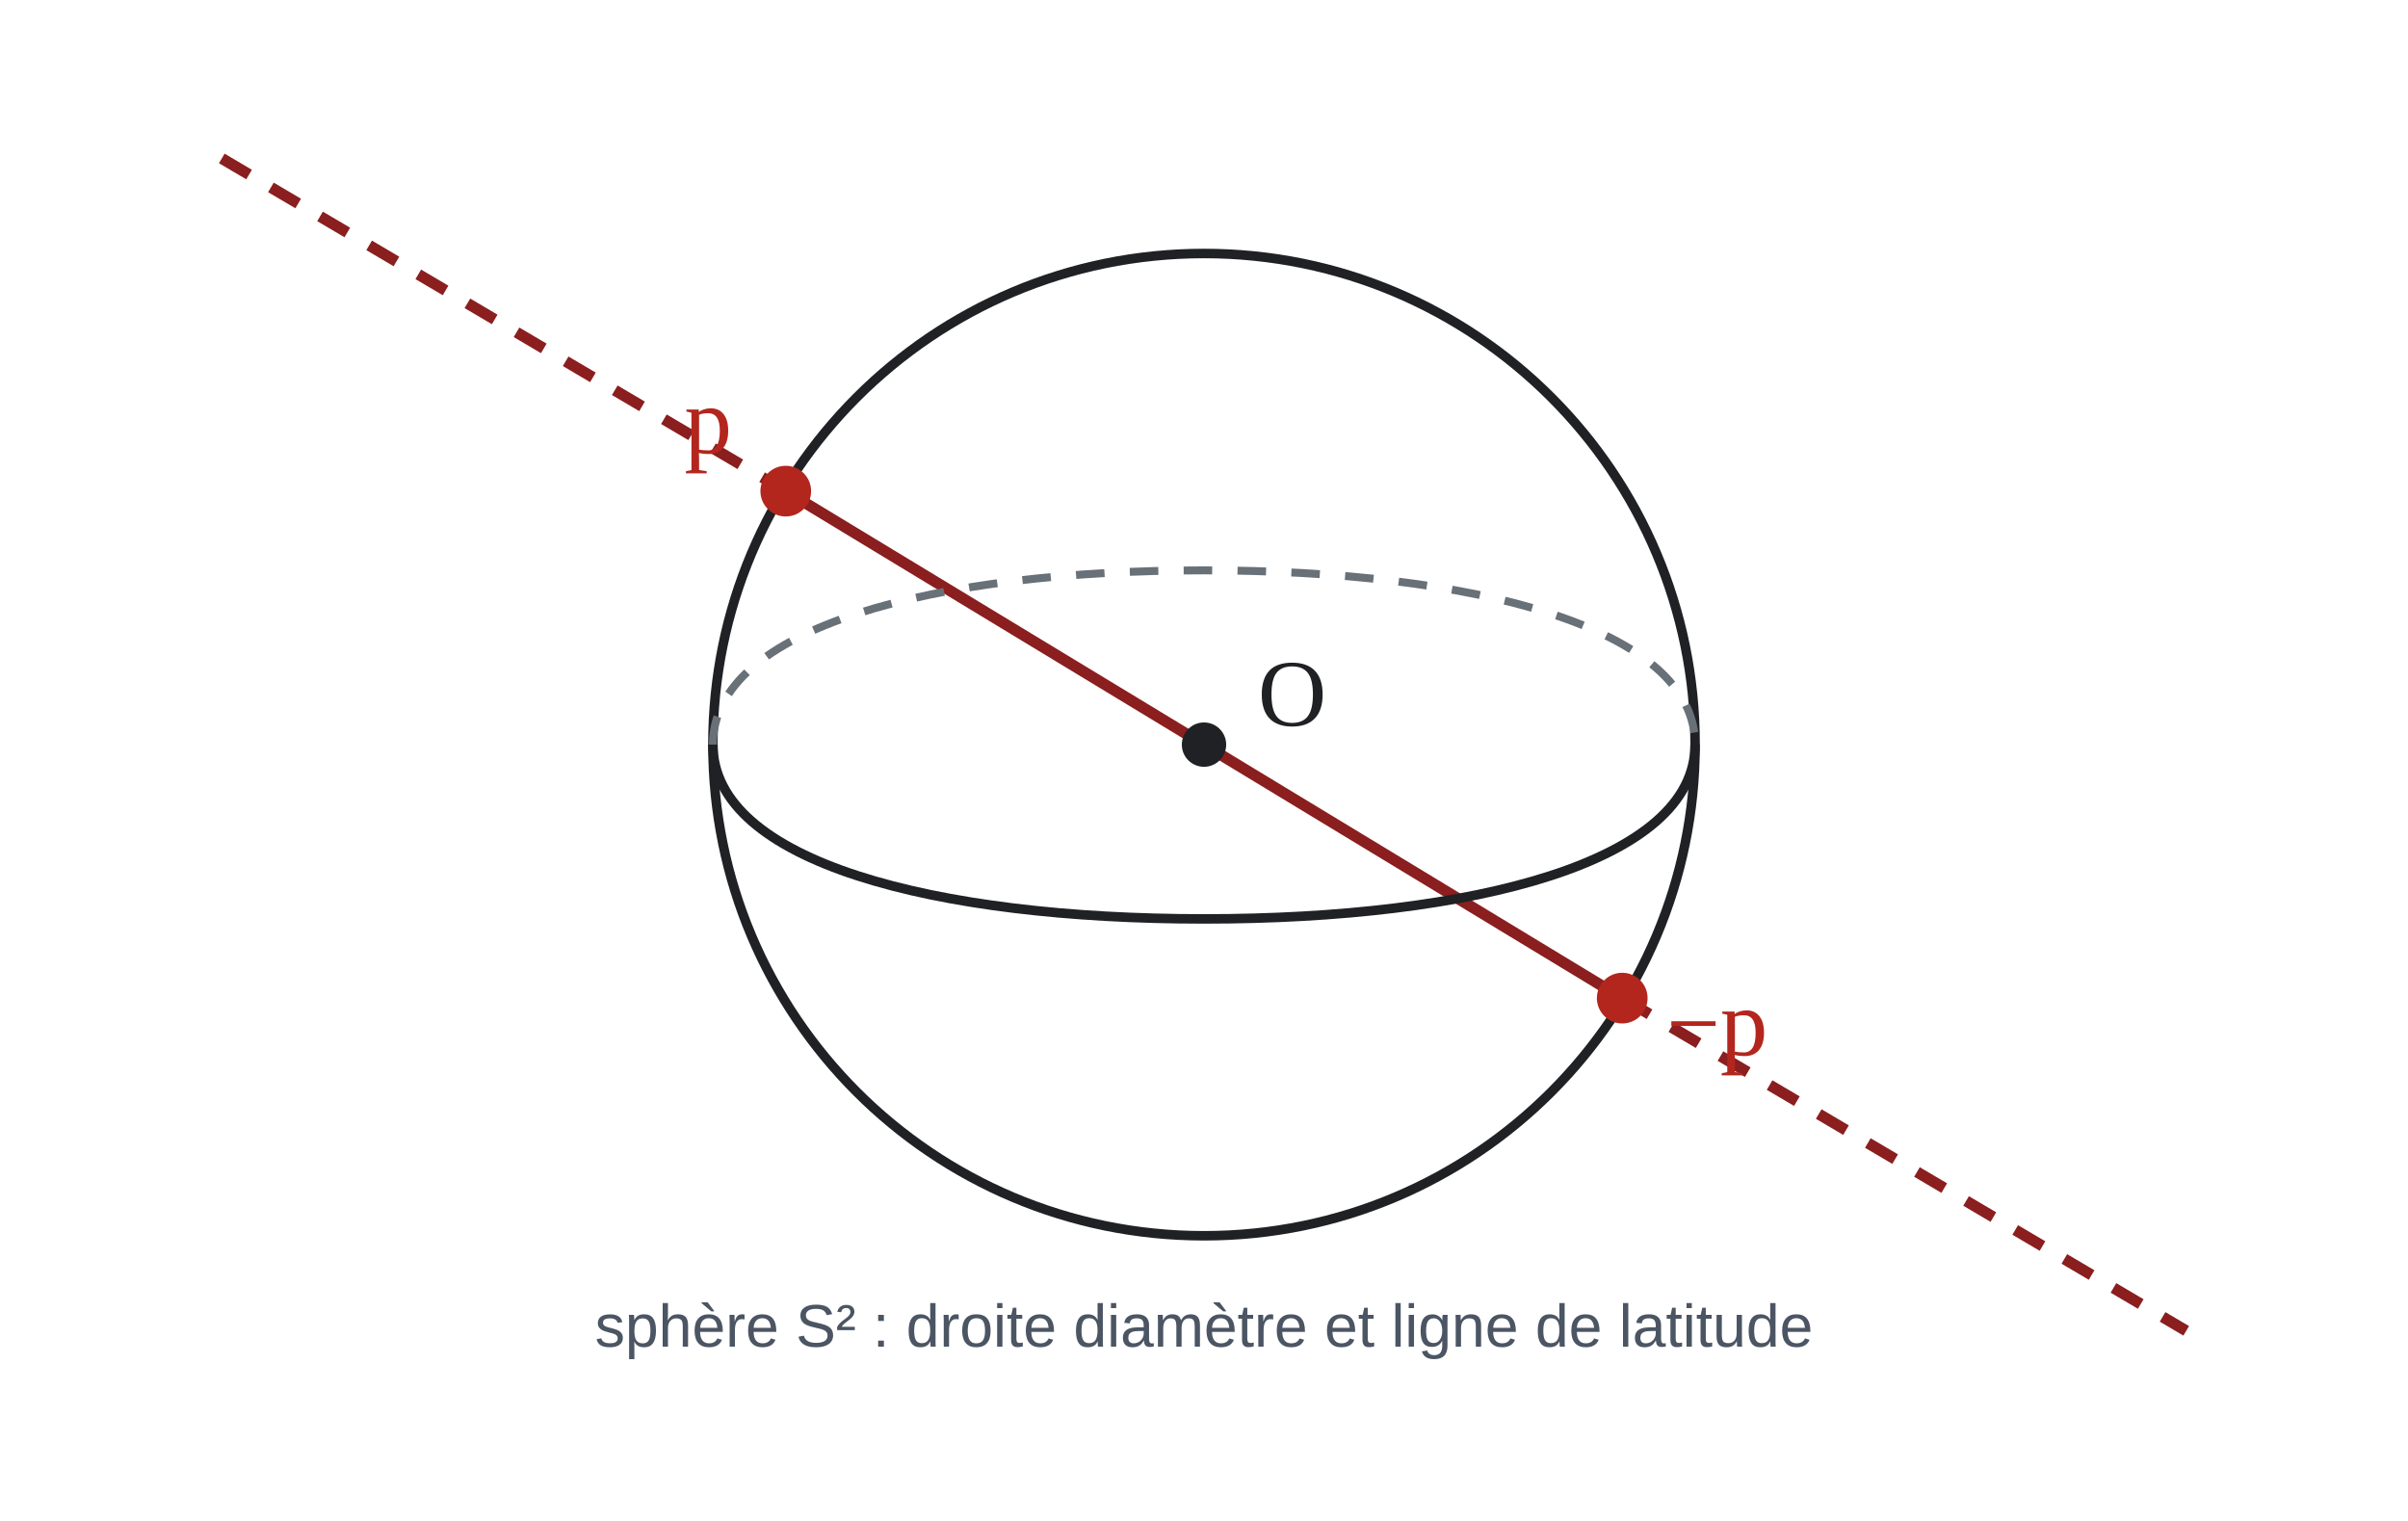
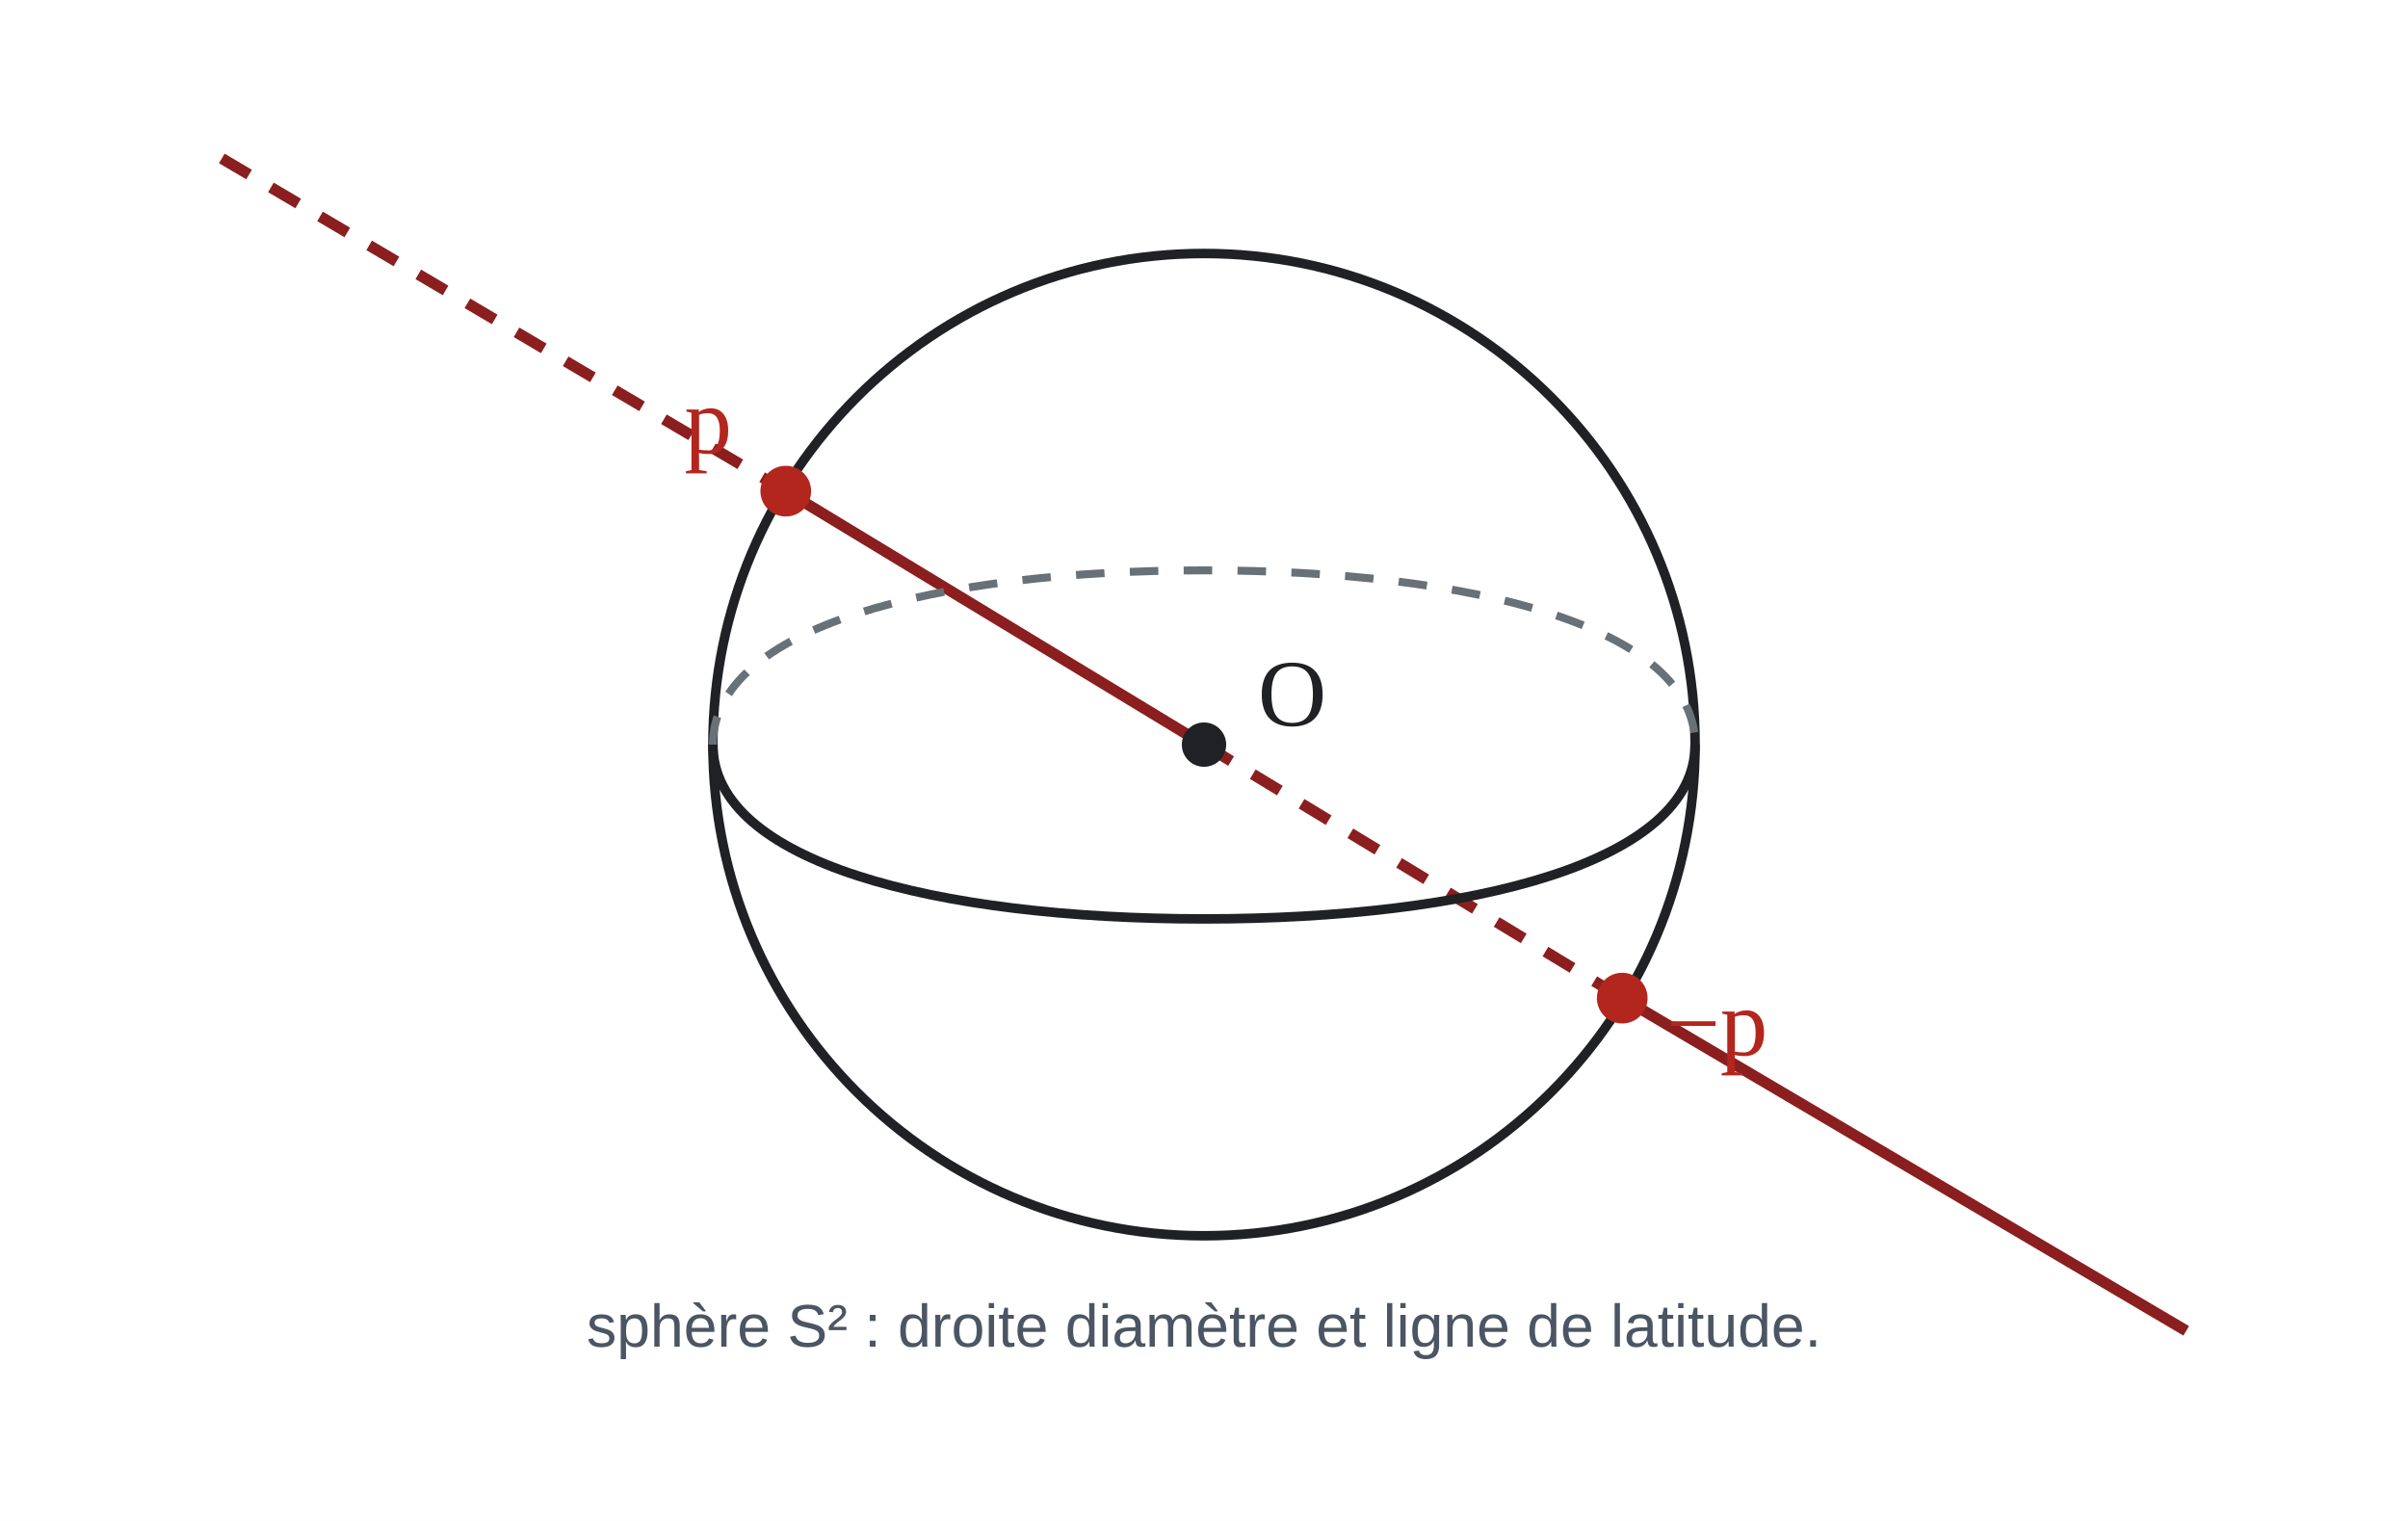
<svg xmlns="http://www.w3.org/2000/svg" width="760" height="480" viewBox="0 0 760 480">
  <rect width="760" height="480" fill="#ffffff" />
  <circle cx="380" cy="235" r="155" fill="#ffffff" stroke="#202124" stroke-width="3" />
  <line x1="70" y1="50" x2="248" y2="155" stroke="#8b1e1e" stroke-width="3.5" stroke-dasharray="10 8" />
-   <line x1="248" y1="155" x2="512" y2="315" stroke="#8b1e1e" stroke-width="3.5" />
-   <line x1="512" y1="315" x2="690" y2="420" stroke="#8b1e1e" stroke-width="3.5" stroke-dasharray="10 8" />
+   <line x1="248" y1="155" x2="380" y2="235" stroke="#8b1e1e" stroke-width="3.5" />
+   <line x1="380" y1="235" x2="512" y2="315" stroke="#8b1e1e" stroke-width="3.5" stroke-dasharray="10 8" />
+   <line x1="512" y1="315" x2="690" y2="420" stroke="#8b1e1e" stroke-width="3.5" />
  <path d="M225,235 C225,198 295,180 380,180 C465,180 535,198 535,235" fill="none" stroke="#687078" stroke-width="2.5" stroke-dasharray="9 8" />
  <path d="M225,235 C225,272 295,290 380,290 C465,290 535,272 535,235" fill="none" stroke="#202124" stroke-width="3" />
  <circle cx="380" cy="235" r="7" fill="#202124" />
  <circle cx="248" cy="155" r="8" fill="#b3261e" />
  <circle cx="512" cy="315" r="8" fill="#b3261e" />
  <g font-family="Times New Roman, serif" font-size="30">
    <text x="216" y="143" fill="#b3261e">p</text>
    <text x="526" y="333" fill="#b3261e">−p</text>
    <text x="397" y="229" fill="#202124">O</text>
  </g>
-   <text x="380" y="425" text-anchor="middle" font-family="Arial, sans-serif" font-size="19" fill="#4b5563">sphère S² : droite diamètre et ligne de latitude</text>
+   <text x="380" y="425" text-anchor="middle" font-family="Arial, sans-serif" font-size="19" fill="#4b5563">sphère S² : droite diamètre et ligne de latitude.</text>
</svg>
